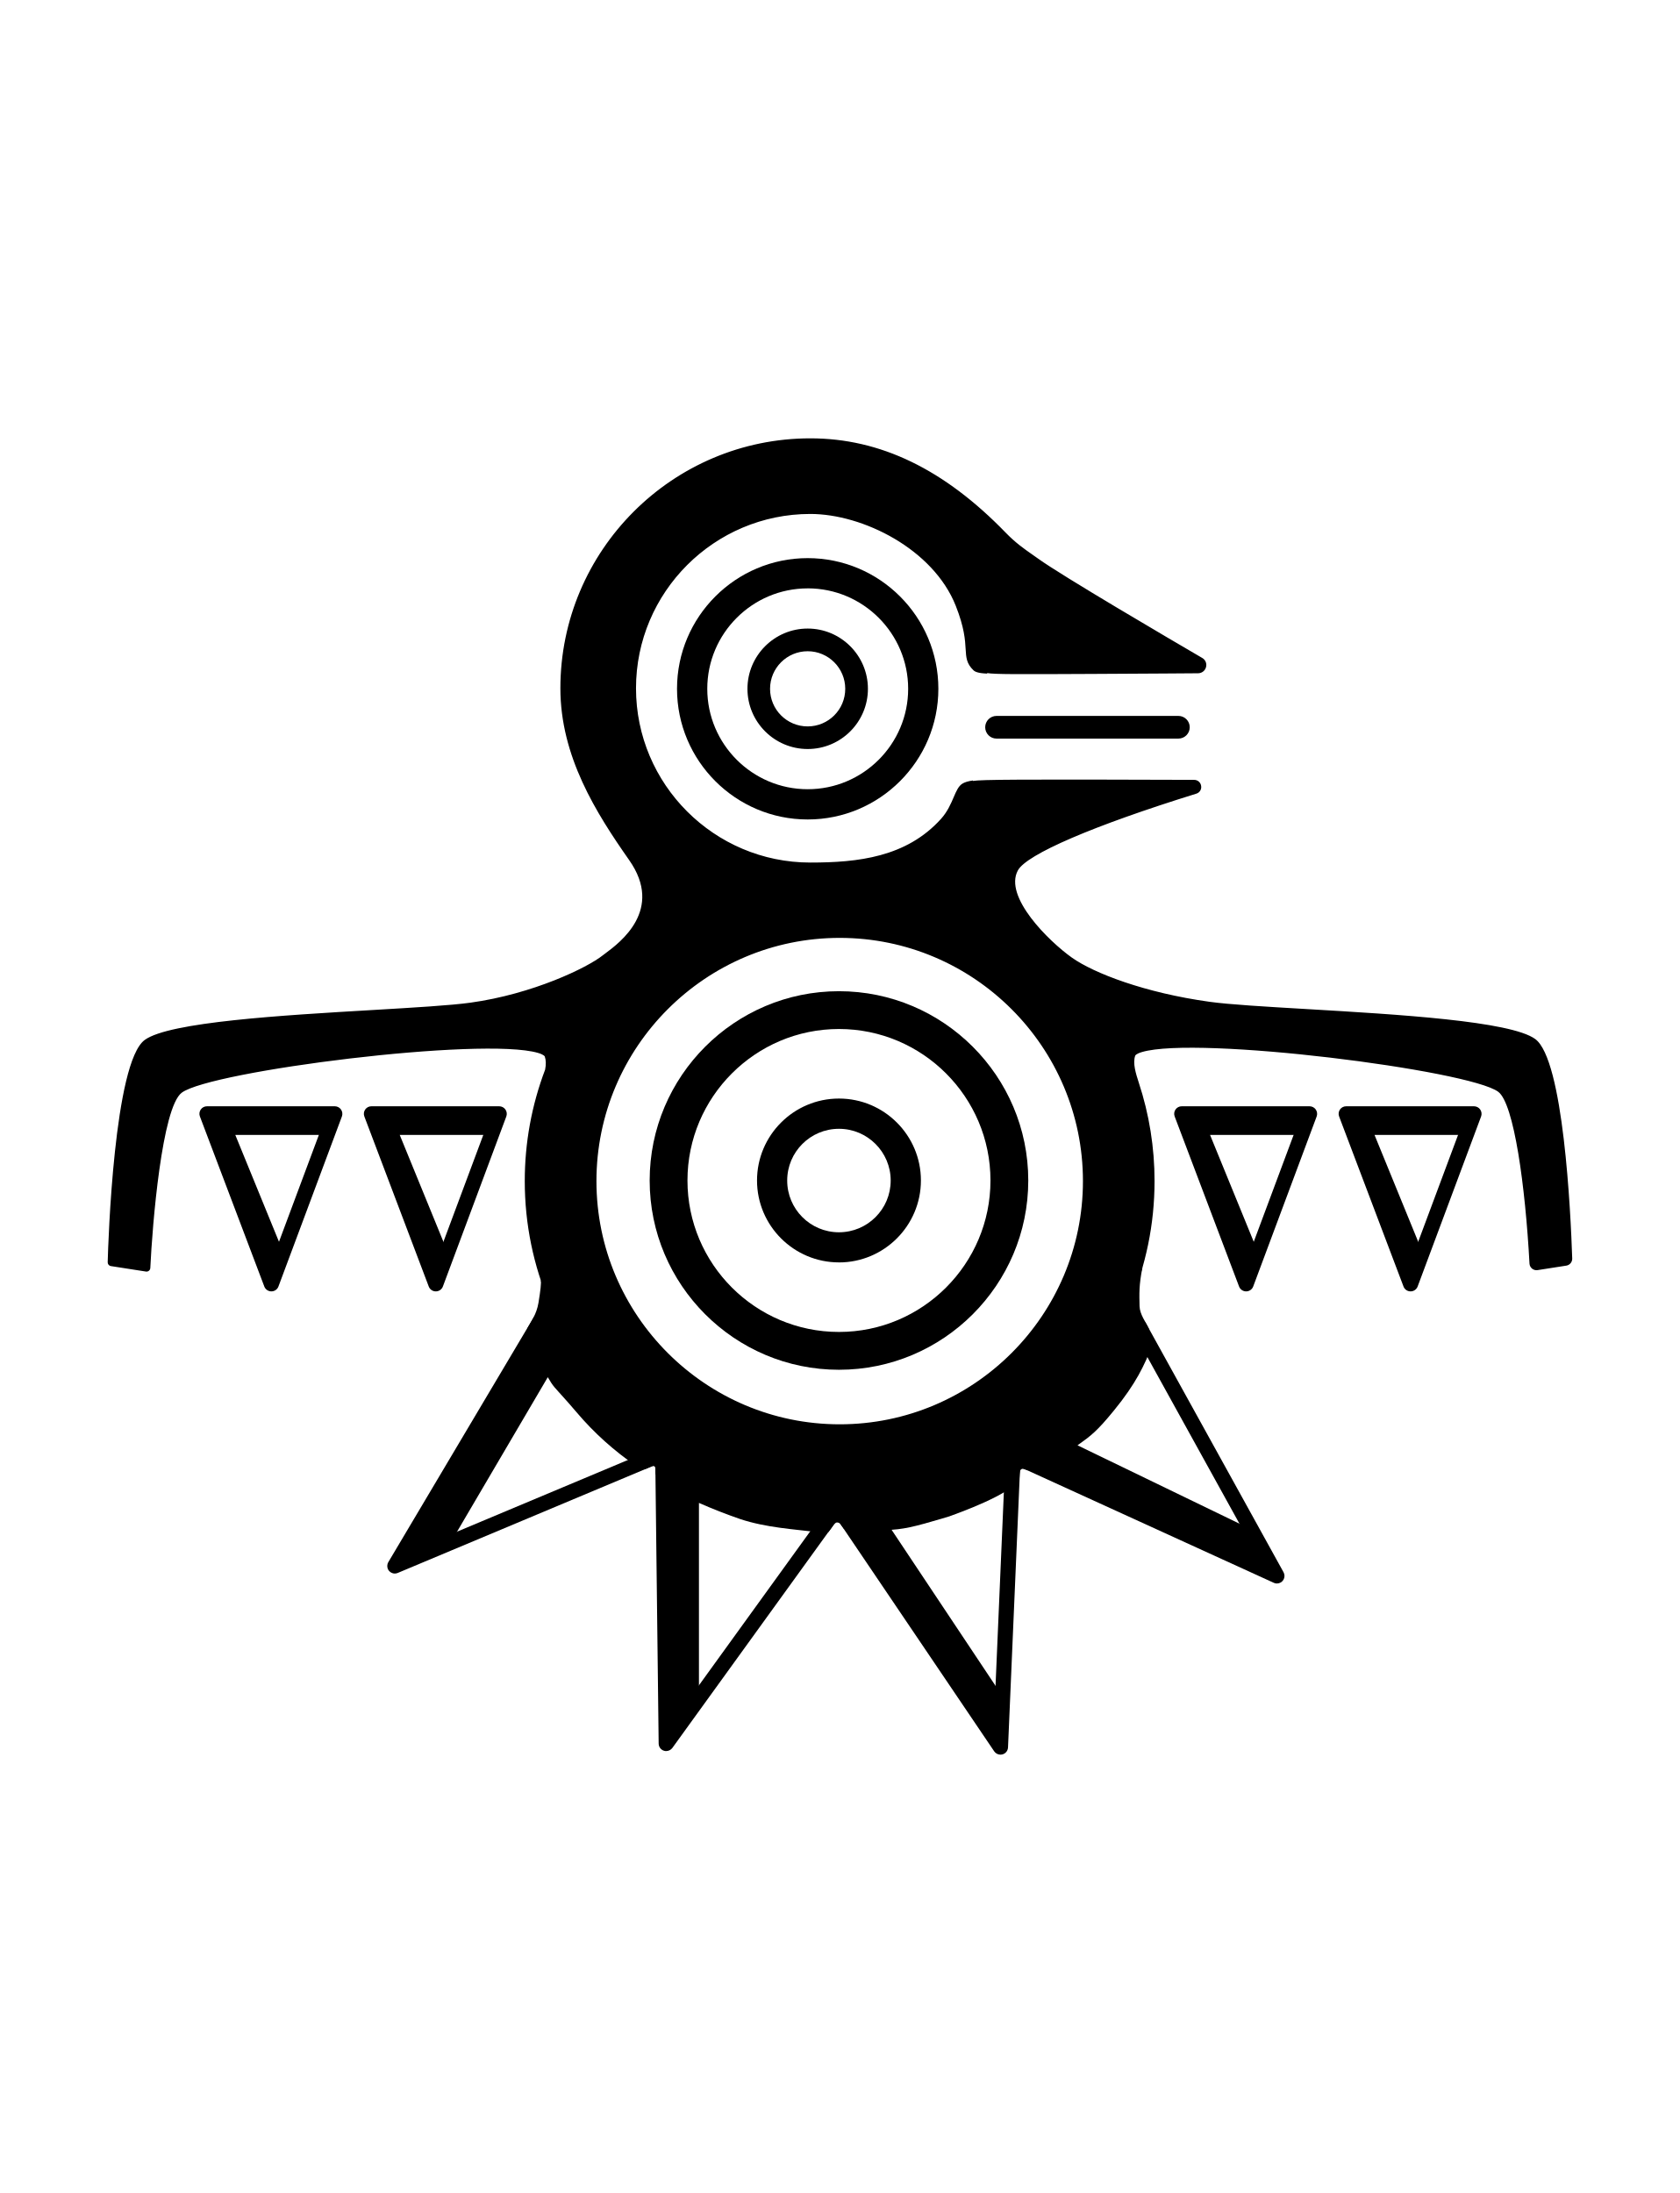
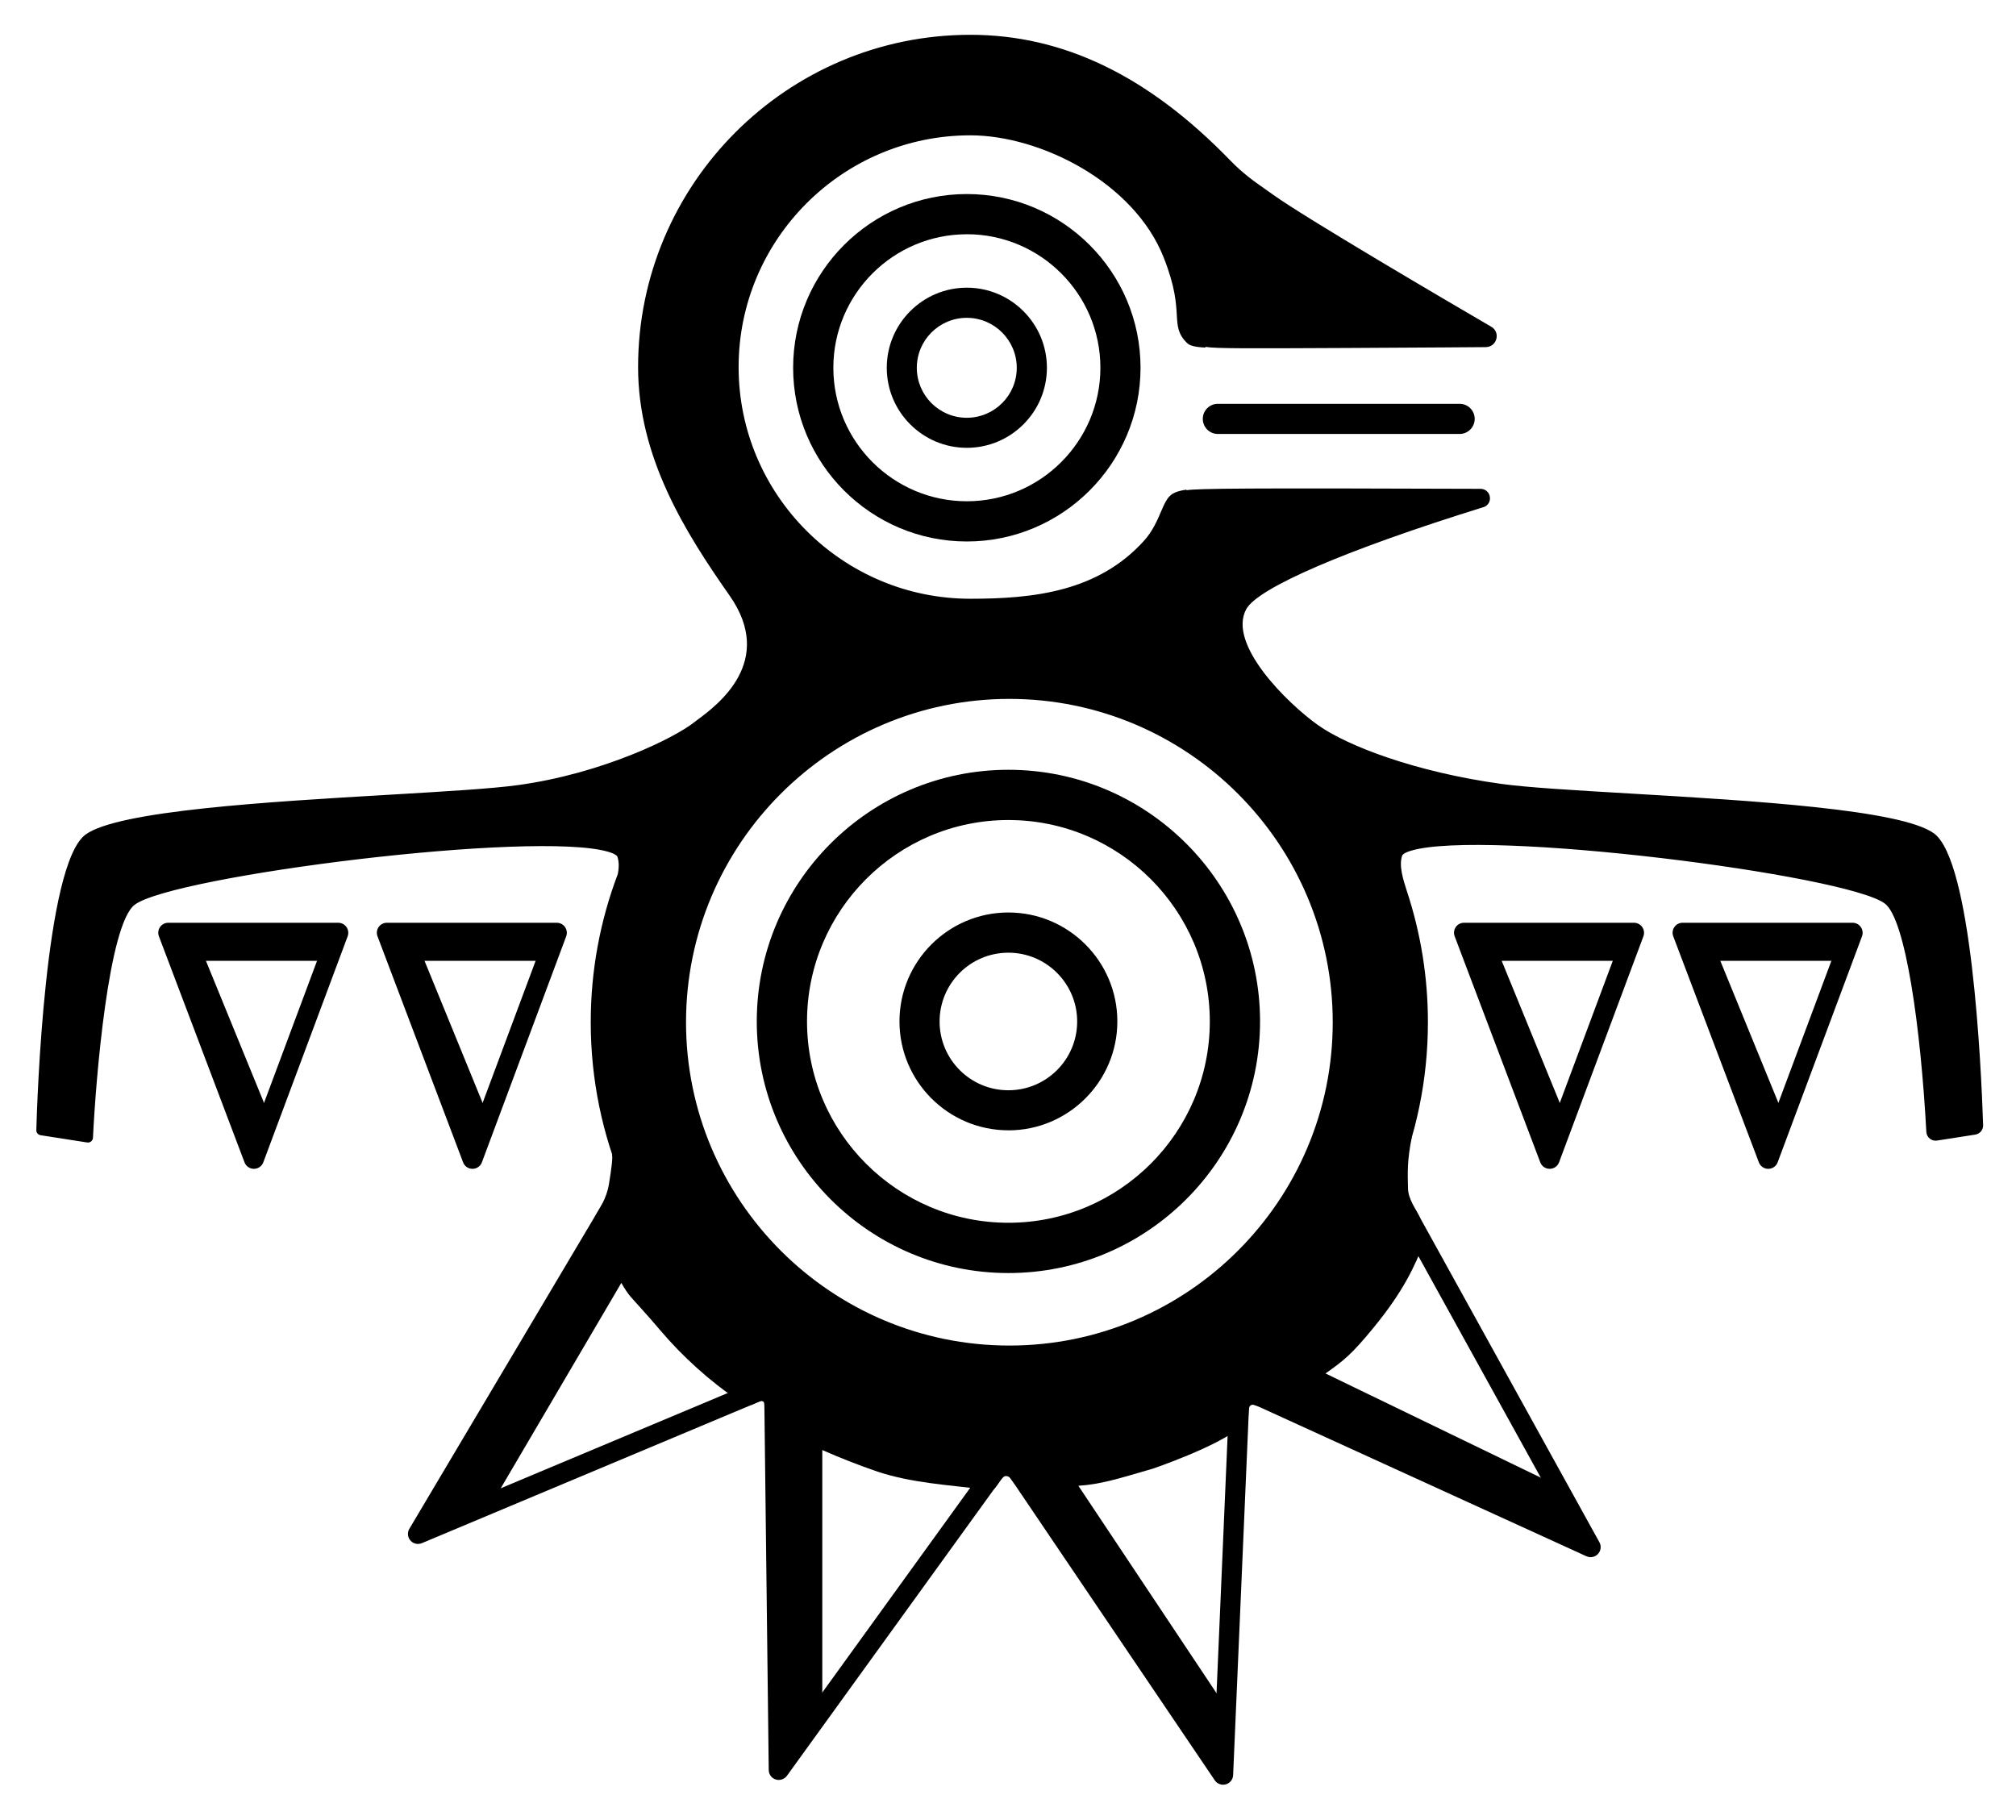
- <svg xmlns="http://www.w3.org/2000/svg" data-name="Layer 2" viewBox="0 0 648 846">
+ <svg xmlns="http://www.w3.org/2000/svg" data-name="Layer 2" viewBox="31 159 585 528">
  <path d="M311.55 316.13c-27.8 0-50.4-22.62-50.4-50.41s22.6-50.41 50.4-50.41 50.41 22.61 50.41 50.4-22.61 50.42-50.4 50.42m0-89.15c-21.36 0-38.74 17.38-38.74 38.74s17.38 38.74 38.74 38.74 38.75-17.38 38.75-38.74-17.38-38.75-38.75-38.75m12.06 301.45c-40.26 0-73.02-32.76-73.02-73.02s32.76-73.02 73.02-73.02 73.02 32.76 73.02 73.02-32.76 73.02-73.02 73.02m0-131.46c-32.22 0-58.44 26.22-58.44 58.44s26.22 58.43 58.44 58.43 58.44-26.21 58.44-58.43-26.22-58.44-58.44-58.44" />
  <path d="M311.55 288.95c-12.81 0-23.23-10.42-23.23-23.23s10.42-23.24 23.23-23.24 23.24 10.42 23.24 23.24-10.42 23.23-23.24 23.23m0-37.72a14.5 14.5 0 1 0 14.49 14.49c0-7.98-6.5-14.49-14.49-14.49M323.62 487c-17.43 0-31.61-14.17-31.61-31.6s14.18-31.61 31.61-31.61 31.61 14.18 31.61 31.6-14.18 31.62-31.61 31.62m0-51.55a19.96 19.96 0 1 0 19.95 19.95c0-11-8.95-19.95-19.95-19.95m130.93-150.53H384.4a4.37 4.37 0 1 1 0-8.75h70.15a4.37 4.37 0 1 1 0 8.75M104.68 498.18c-1.21 0-2.3-.75-2.73-1.89l-24.83-65.57a2.9 2.9 0 0 1 2.73-3.95h49.3a2.92 2.92 0 0 1 2.73 3.94l-24.47 65.57a2.9 2.9 0 0 1-2.72 1.9zm-20.6-65.57 20.58 54.36 20.28-54.36z" />
  <path d="m104.66 494.69 1.88-4.74-21.12-55.78h41.88l1.84-4.27H83.8l-1.22-.09-2.73-.12z" />
  <path d="M104.66 496.15h-.01c-.6 0-1.14-.38-1.36-.94l-24.8-65a1.46 1.46 0 0 1 1.42-1.97l4 .2h45.23a1.46 1.46 0 0 1 1.34 2.04l-1.84 4.27c-.23.53-.76 3.07-1.34 3.07H90.76L110 484.88c.13.34-1.97 5.27-2.1 5.61l-1.9 4.74c-.21.55-.75.92-1.34.92M82 431.24l22.68 59.43.3-.73-20.93-55.25a1.46 1.46 0 0 1 1.37-1.98h40.92l.58-1.35zm86.1 66.94a2.9 2.9 0 0 1-2.72-1.89l-24.83-65.57a2.9 2.9 0 0 1 2.73-3.95h49.3a2.92 2.92 0 0 1 2.72 3.94l-24.46 65.57a2.9 2.9 0 0 1-2.72 1.9zm-20.6-65.57 20.59 54.36 20.28-54.36z" />
  <path d="m168.09 494.69 1.88-4.74-21.12-55.78h41.88l1.84-4.27h-45.34l-1.22-.09-2.73-.12z" />
  <path d="M168.08 496.15c-.6 0-1.14-.38-1.36-.94l-24.8-65a1.46 1.46 0 0 1 1.42-1.97l4 .2h45.23a1.46 1.46 0 0 1 1.34 2.04l-1.84 4.27c-.23.53-.76 3.07-1.34 3.07h-36.54l19.24 47.06c.13.34-1.97 5.27-2.1 5.61l-1.9 4.74c-.21.55-.75.92-1.35.92m-22.65-64.91 22.68 59.43.3-.73-20.93-55.25a1.46 1.46 0 0 1 1.37-1.98h40.92l.58-1.35zm335.25 66.94c-1.21 0-2.3-.75-2.73-1.89l-24.83-65.57a2.9 2.9 0 0 1 2.73-3.95h49.3a2.92 2.92 0 0 1 2.73 3.94l-24.47 65.57a2.9 2.9 0 0 1-2.72 1.9zm-20.6-65.57 20.58 54.36 20.28-54.36z" />
  <path d="m480.65 494.69 1.89-4.74-21.12-55.78h41.88l1.84-4.27H459.8l-1.22-.09-2.73-.12z" />
  <path d="M480.66 496.15h-.02c-.6 0-1.13-.38-1.35-.94l-24.8-65a1.46 1.46 0 0 1 1.42-1.97l4 .2h45.23a1.46 1.46 0 0 1 1.34 2.04l-1.84 4.27c-.23.53-.76 3.07-1.34 3.07h-36.54L486 484.88c.13.34-1.97 5.27-2.1 5.61l-1.9 4.74c-.21.55-.75.92-1.35.92ZM458 431.24l22.68 59.43.3-.73-20.93-55.25a1.46 1.46 0 0 1 1.37-1.98h40.92l.58-1.35zm86.1 66.94a2.9 2.9 0 0 1-2.72-1.89l-24.83-65.57a2.9 2.9 0 0 1 2.73-3.95h49.3a2.92 2.92 0 0 1 2.73 3.94l-24.47 65.57a2.9 2.9 0 0 1-2.72 1.9zm-20.6-65.57 20.59 54.36 20.28-54.36z" />
  <path d="m544.09 494.69 1.88-4.74-21.12-55.78h41.88l1.84-4.27h-45.34l-1.22-.09-2.73-.12z" />
  <path d="M544.09 496.15c-.6 0-1.14-.38-1.36-.94l-24.8-65a1.46 1.46 0 0 1 1.42-1.97l4 .2h45.23a1.46 1.46 0 0 1 1.34 2.04l-1.84 4.27c-.23.53-.76 3.07-1.34 3.07H530.2l19.24 47.06c.13.34-1.97 5.27-2.1 5.61l-1.9 4.74c-.21.55-.75.92-1.34.92m-22.66-64.91 22.68 59.43.3-.73-20.93-55.25a1.46 1.46 0 0 1 1.37-1.98h40.92l.58-1.35zm-28.87 179.64q-.61 0-1.21-.27L391.45 565a2.92 2.92 0 0 1-.92-4.64l46.86-50.37a2.93 2.93 0 0 1 4.69.58l53.04 95.98a2.92 2.92 0 0 1-2.56 4.32Zm-95-49.51 88.18 40.27-46.82-84.73z" />
  <path d="m491.87 607.36-7.7-12.84-74.67-34.6c6.35-4.2 10.27-7.97 18-16.35 8.89-9.67 12.65-17.56 15.49-24.86l-3.22-6.5-43.1 46.32-1.27 1.14-2.74 2.67z" />
  <path d="M491.87 608.82q-.3 0-.6-.13l-99.2-45.02a1.46 1.46 0 0 1-.42-2.37l4.04-3.85 43.01-46.24c.33-.34.8-.5 1.28-.44s.89.36 1.1.8l3.21 6.5c.19.36.2.79.06 1.17-2.86 7.35-6.15 14.49-14.67 24.9-6.49 7.94-8.74 9.66-14.04 13.42l67.95 32.89c.26.12 1.67 3.07 1.82 3.32l7.72 12.84a1.46 1.46 0 0 1-1.25 2.21Zm-96.66-46.92 93 42.2-5.07-8.45-74.26-34.4a1.46 1.46 0 0 1-.19-2.54c6.23-4.12 10.07-7.81 17.73-16.13 8.02-8.71 11.83-15.86 14.97-23.8l-2-4.03-41.65 44.77z" />
  <path d="M385.92 676.9c-.95 0-1.87-.47-2.42-1.28l-61.52-90.98a2.92 2.92 0 0 1 1.63-4.44l66.24-18.59a2.9 2.9 0 0 1 3.7 2.94l-4.72 109.56a2.9 2.9 0 0 1-2.91 2.79m-56.84-92.17 54.3 80.3 4.16-96.71z" />
  <path d="m385.64 673.11.3-12.82-48.12-71.4c7.7-.05 14.2-2.03 26.17-5.5a111 111 0 0 0 26.09-11.42l.64-7.23-60.92 17.1-1.68.32-3.72.85z" />
  <path d="m392.18 564.88-.64 7.22c-.05.46-.34.81-.71 1.12-6.62 5.6-25.19 11.93-25.19 11.93-10 2.91-15.23 4.59-21.72 5l43.58 65.43c.16.25-.09 4.45-.09 4.75l-.32 12.82c0 .64-.44 1.17-1.03 1.35a1.45 1.45 0 0 1-1.63-.57l-61.23-90.1c-.27-.4-.34-.9-.16-1.36.19-.44.55-.78 1.03-.87l5.46-1.2 60.8-17.06c.45-.12.96-.02 1.32.27.37.33.58.78.53 1.27" />
  <path d="M256.98 675.52q-.44 0-.88-.14a2.9 2.9 0 0 1-2.03-2.74l-1.31-109.81a2.92 2.92 0 0 1 3.8-2.82l65.53 20.93a2.92 2.92 0 0 1 1.48 4.49l-64.22 88.88a3 3 0 0 1-2.37 1.2m1.66-108.72 1.16 96.93 56.69-78.46z" />
  <path d="m322.24 584.95-4.5 5.66c-.32.42-.82.62-1.33.55-10.34-1.23-20.9-1.85-30.78-5.11a207 207 0 0 1-16.02-6.27v76.67c0 .3-3.57 5.2-3.73 5.44l-7.46 10.66a1.4 1.4 0 0 1-1.2.62q-.2.01-.43-.04c-.6-.19-1-.76-1.03-1.38l-1.54-108.94c-.02-.48.23-.94.62-1.21.4-.28.9-.35 1.35-.17l5.21 2.02 60.15 19.2c.46.14.8.5.94.97s.05.96-.25 1.33" />
  <path d="M152.3 607.03a2.91 2.91 0 0 1-2.51-4.4l56.07-94.43a2.92 2.92 0 0 1 4.72-.42l45.04 52a2.9 2.9 0 0 1-1.08 4.6L153.42 606.8a3 3 0 0 1-1.12.23m56.52-92.37L159.32 598l89.26-37.45z" />
  <path d="m152.96 603.5 12.78-5.64 43.8-72.02c3.23 6.62 6.66 9.4 13.98 18.04a114 114 0 0 0 22.83 20.53l6.81-2.5-41.43-47.83-1-1.38-2.36-3z" />
  <path d="M152.96 604.95a1.46 1.46 0 0 1-1.25-2.2l55.4-93.8a1.46 1.46 0 0 1 2.4-.16l3.4 4.44 41.35 47.72a1.46 1.46 0 0 1-.6 2.33l-6.8 2.5c-.45.16-.94.1-1.33-.17a115 115 0 0 1-23.12-20.79c-1.94-2.29-3.6-4.16-5.07-5.8-3.35-3.78-3.9-4-6.04-7.74l-38.19 65.03c-.15.26-6.5 2.77-6.78 2.89l-12.78 5.63q-.29.12-.59.12m55.58-92.68-52.01 88.06 8.2-3.62 43.57-71.63a1.46 1.46 0 0 1 2.55.12c2.29 4.68 4.7 7.4 8.67 11.88 1.48 1.66 3.16 3.55 5.11 5.86a112 112 0 0 0 21.92 19.84l4.13-1.51-40.05-46.23z" />
  <path d="M440.66 489.05c-1.35 6.84-1.2 10.06-1.09 14.83.08 3.22 2.43 6.13 3.6 8.74l-46.57 54.63c-1.8-.52-2.14-.93-2.86-.28-.52.48-.43 2.45-.58 4.4l-67.62 18.41c-1.52-1.89-1.4-2.38-2.73-2.46-1.06.12-1.86 2.13-3.32 3.75l-66.58-22.29c-.19-1.63.07-2.84-.46-3.08-.79-.36-.82-.08-3.53 1.03l-45.48-54.3c1.36-2.52 3.55-5.44 4.27-9.85.77-4.76 1.14-7.67.86-8.73l22.4 15.7 33.23 32.6 43 18.07 58.35-3.32 31.35-21.6 24.1-31.15z" />
  <path d="M591.33 402c-13.39-9.77-100.56-10.72-124.92-14.08s-44.54-10.74-53.8-17.31c-7.13-5.07-27.75-23.57-21.27-35.52 5.13-9.44 50.73-24.42 69.67-30.3 1.4-.43 1.06-2.49-.4-2.49 0 0-84.8-.29-85.13.24a10 10 0 0 0-3.46 1c-2.5 1.52-3.05 7.88-7.94 13.31-13.23 14.7-31.84 17.36-51.5 17.36-37.88 0-68.71-30.8-68.71-68.68s30.83-68.72 68.71-68.72c20.35 0 48.39 13.5 57.44 36.36 6.5 16.4 1.7 19.8 6.47 24.34.64.61 2.65.82 4.35.9.06.49 81.29-.13 81.29-.13 1.75-.01 2.39-2.32.87-3.2-14.63-8.54-54.4-31.87-63.47-38.43-3.94-2.84-7.9-5.25-12.63-10.13-20.46-21.12-44.24-35.96-74.32-35.96-52.38 0-94.96 42.61-94.96 94.97 0 25.37 12.76 46.18 26.3 65.47 15.3 21.83-7.15 36-10.5 38.68-6.3 5.04-27.44 15.22-51.8 18.58s-111.53 4.31-124.91 14.09c-11.63 8.5-13.72 84.62-13.72 84.62l13.54 2.12s2.85-61.41 12.72-68.74c13.5-10.02 138.2-24.15 142.24-13.3.68 1.82.58 3.92.14 6.12-5 13.2-7.75 27.5-7.75 42.46 0 66.26 53.72 119.98 120.02 119.98s119.99-53.72 119.99-119.98c0-13.12-2.14-25.74-6.03-37.55-1.28-4-2.53-8.12-1.32-11.38 4.04-10.84 128.74 3.29 142.24 13.31 9 6.67 12.16 58.2 12.66 67.35.04.75.72 1.28 1.46 1.17l11.03-1.72c.63-.1 1.1-.64 1.08-1.29-.32-9.4-2.88-75.63-13.68-83.52M323.9 550.91c-52.64 0-95.28-42.67-95.28-95.28s42.64-95.29 95.28-95.29 95.28 42.64 95.28 95.29-42.67 95.28-95.28 95.28" />
  <path d="M323.9 577.07c-66.98 0-121.48-54.48-121.48-121.44 0-14.76 2.64-29.22 7.85-42.98q.6-3.05-.14-5.1c-.01-.02-.28-.68-2.58-1.36-21.46-6.35-126.16 6.96-137.43 15.33-7.64 5.67-11.35 50.75-12.14 67.64a1.46 1.46 0 0 1-1.68 1.37l-13.53-2.11a1.46 1.46 0 0 1-1.23-1.49c.21-7.86 2.45-77.1 14.3-85.76 9.5-6.93 53.03-9.49 88-11.54 16.06-.95 29.93-1.76 37.58-2.82 24.13-3.32 45.18-13.54 51.09-18.27l1.01-.76c5.6-4.16 22.61-16.8 9.2-35.94-12.85-18.33-26.56-40.08-26.56-66.31 0-53.17 43.26-96.43 96.42-96.43 26.98 0 51.63 11.91 75.36 36.4 3.74 3.86 7.01 6.15 10.18 8.37l2.27 1.6c9.17 6.63 50.8 31.03 63.35 38.35a3.1 3.1 0 0 1 1.46 3.55 3.16 3.16 0 0 1-3.06 2.36s-20.31.16-40.63.25c-28.82.14-37.84.18-40.72-.33v.21c-3.66-.15-4.76-.77-5.3-1.3-2.68-2.55-2.82-4.9-3.01-8.16-.2-3.5-.48-8.28-3.81-16.7-8.67-21.88-35.86-35.43-56.09-35.43-37.08 0-67.25 30.17-67.25 67.25s30.17 67.23 67.25 67.23c18.3 0 37.07-2.04 50.42-16.87 2.48-2.76 3.8-5.84 4.86-8.32 1.04-2.42 1.86-4.33 3.4-5.27.92-.56 2.2-.94 4.01-1.2l.03.17c3.19-.52 17.23-.65 85.32-.41 1.38 0 2.5.96 2.7 2.33a2.65 2.65 0 0 1-1.88 3c-39.72 12.33-65.45 23.4-68.81 29.6-5.53 10.18 11.99 27.36 20.83 33.64 8.45 6 28.17 13.6 53.15 17.05 7.66 1.06 21.52 1.87 37.58 2.81 34.97 2.06 78.5 4.61 88 11.55 10.91 7.97 13.68 66.8 14.27 84.65a2.7 2.7 0 0 1-2.3 2.77l-11.03 1.72a2.7 2.7 0 0 1-3.15-2.53c-1.6-29.71-5.96-61.73-12.06-66.26-11.28-8.37-115.97-21.68-137.43-15.33-2.3.68-2.57 1.34-2.58 1.36-1.08 2.9.27 7.07 1.35 10.42a121 121 0 0 1 6.09 38c0 66.96-54.48 121.44-121.45 121.44M188.75 401.73c8.79 0 15.73.51 19.63 1.67q3.73 1.1 4.48 3.14c.7 1.9.77 4.09.2 6.91a119 119 0 0 0-7.72 42.18c0 65.35 53.19 118.53 118.56 118.53s118.53-53.18 118.53-118.53c0-12.62-2-25.1-5.95-37.1-1.22-3.79-2.73-8.5-1.3-12.33q.73-2.05 4.48-3.14c20.62-6.11 126.6 5.84 140 15.78 9.22 6.85 12.46 54.12 13.23 68.44l10.81-1.91c-1.07-27.52-4.85-76.07-13.23-82.19-8.8-6.43-53.68-9.06-86.45-10.98-16.12-.95-30.04-1.77-37.8-2.84-22.4-3.09-43.78-9.98-54.45-17.56-7.87-5.59-28.74-24.45-21.7-37.4 5.09-9.39 45.1-23.07 69.35-30.64-32.5-.11-80.4-.15-83.55.19l-.19.03c-1.7.24-2.52.57-2.9.8-.75.46-1.47 2.15-2.24 3.93-1.14 2.68-2.57 6-5.37 9.12-14.16 15.72-34.53 17.84-52.59 17.84-38.69 0-70.17-31.47-70.17-70.14s31.48-70.18 70.17-70.18c21.18 0 49.68 14.26 58.8 37.28 3.5 8.85 3.81 14.12 4.01 17.6.18 3.07.26 4.47 2.1 6.22.01 0 .65.38 3.42.5q.17 0 .32.05c3.18.3 49.92.05 80.89-.18.06 0 .21 0 .27-.2.04-.18-.06-.25-.12-.28-16.11-9.4-54.57-31.99-63.6-38.5q-1.1-.8-2.22-1.58c-3.28-2.3-6.67-4.67-10.6-8.73-23.48-24.23-46.76-35.5-73.27-35.5-51.55 0-93.5 41.94-93.5 93.5 0 25.38 13.43 46.67 26.03 64.64 9.98 14.23 6.66 27.67-9.85 39.95l-.93.7c-7.09 5.67-28.68 15.6-52.5 18.88-7.78 1.07-21.7 1.9-37.8 2.84-32.78 1.92-77.66 4.56-86.46 10.98-8.88 6.5-12.4 60.33-13.08 82.21l10.66 1.67c.58-11.17 3.7-61.14 13.23-68.22 10.86-8.06 82.63-17.44 120.37-17.44M323.9 552.38c-53.34 0-96.74-43.4-96.74-96.74s43.4-96.74 96.74-96.74 96.74 43.4 96.74 96.74-43.4 96.74-96.74 96.74m0-190.57c-51.74 0-93.83 42.09-93.83 93.83s42.1 93.82 93.83 93.82 93.83-42.09 93.83-93.82-42.1-93.83-93.83-93.83" />
</svg>
